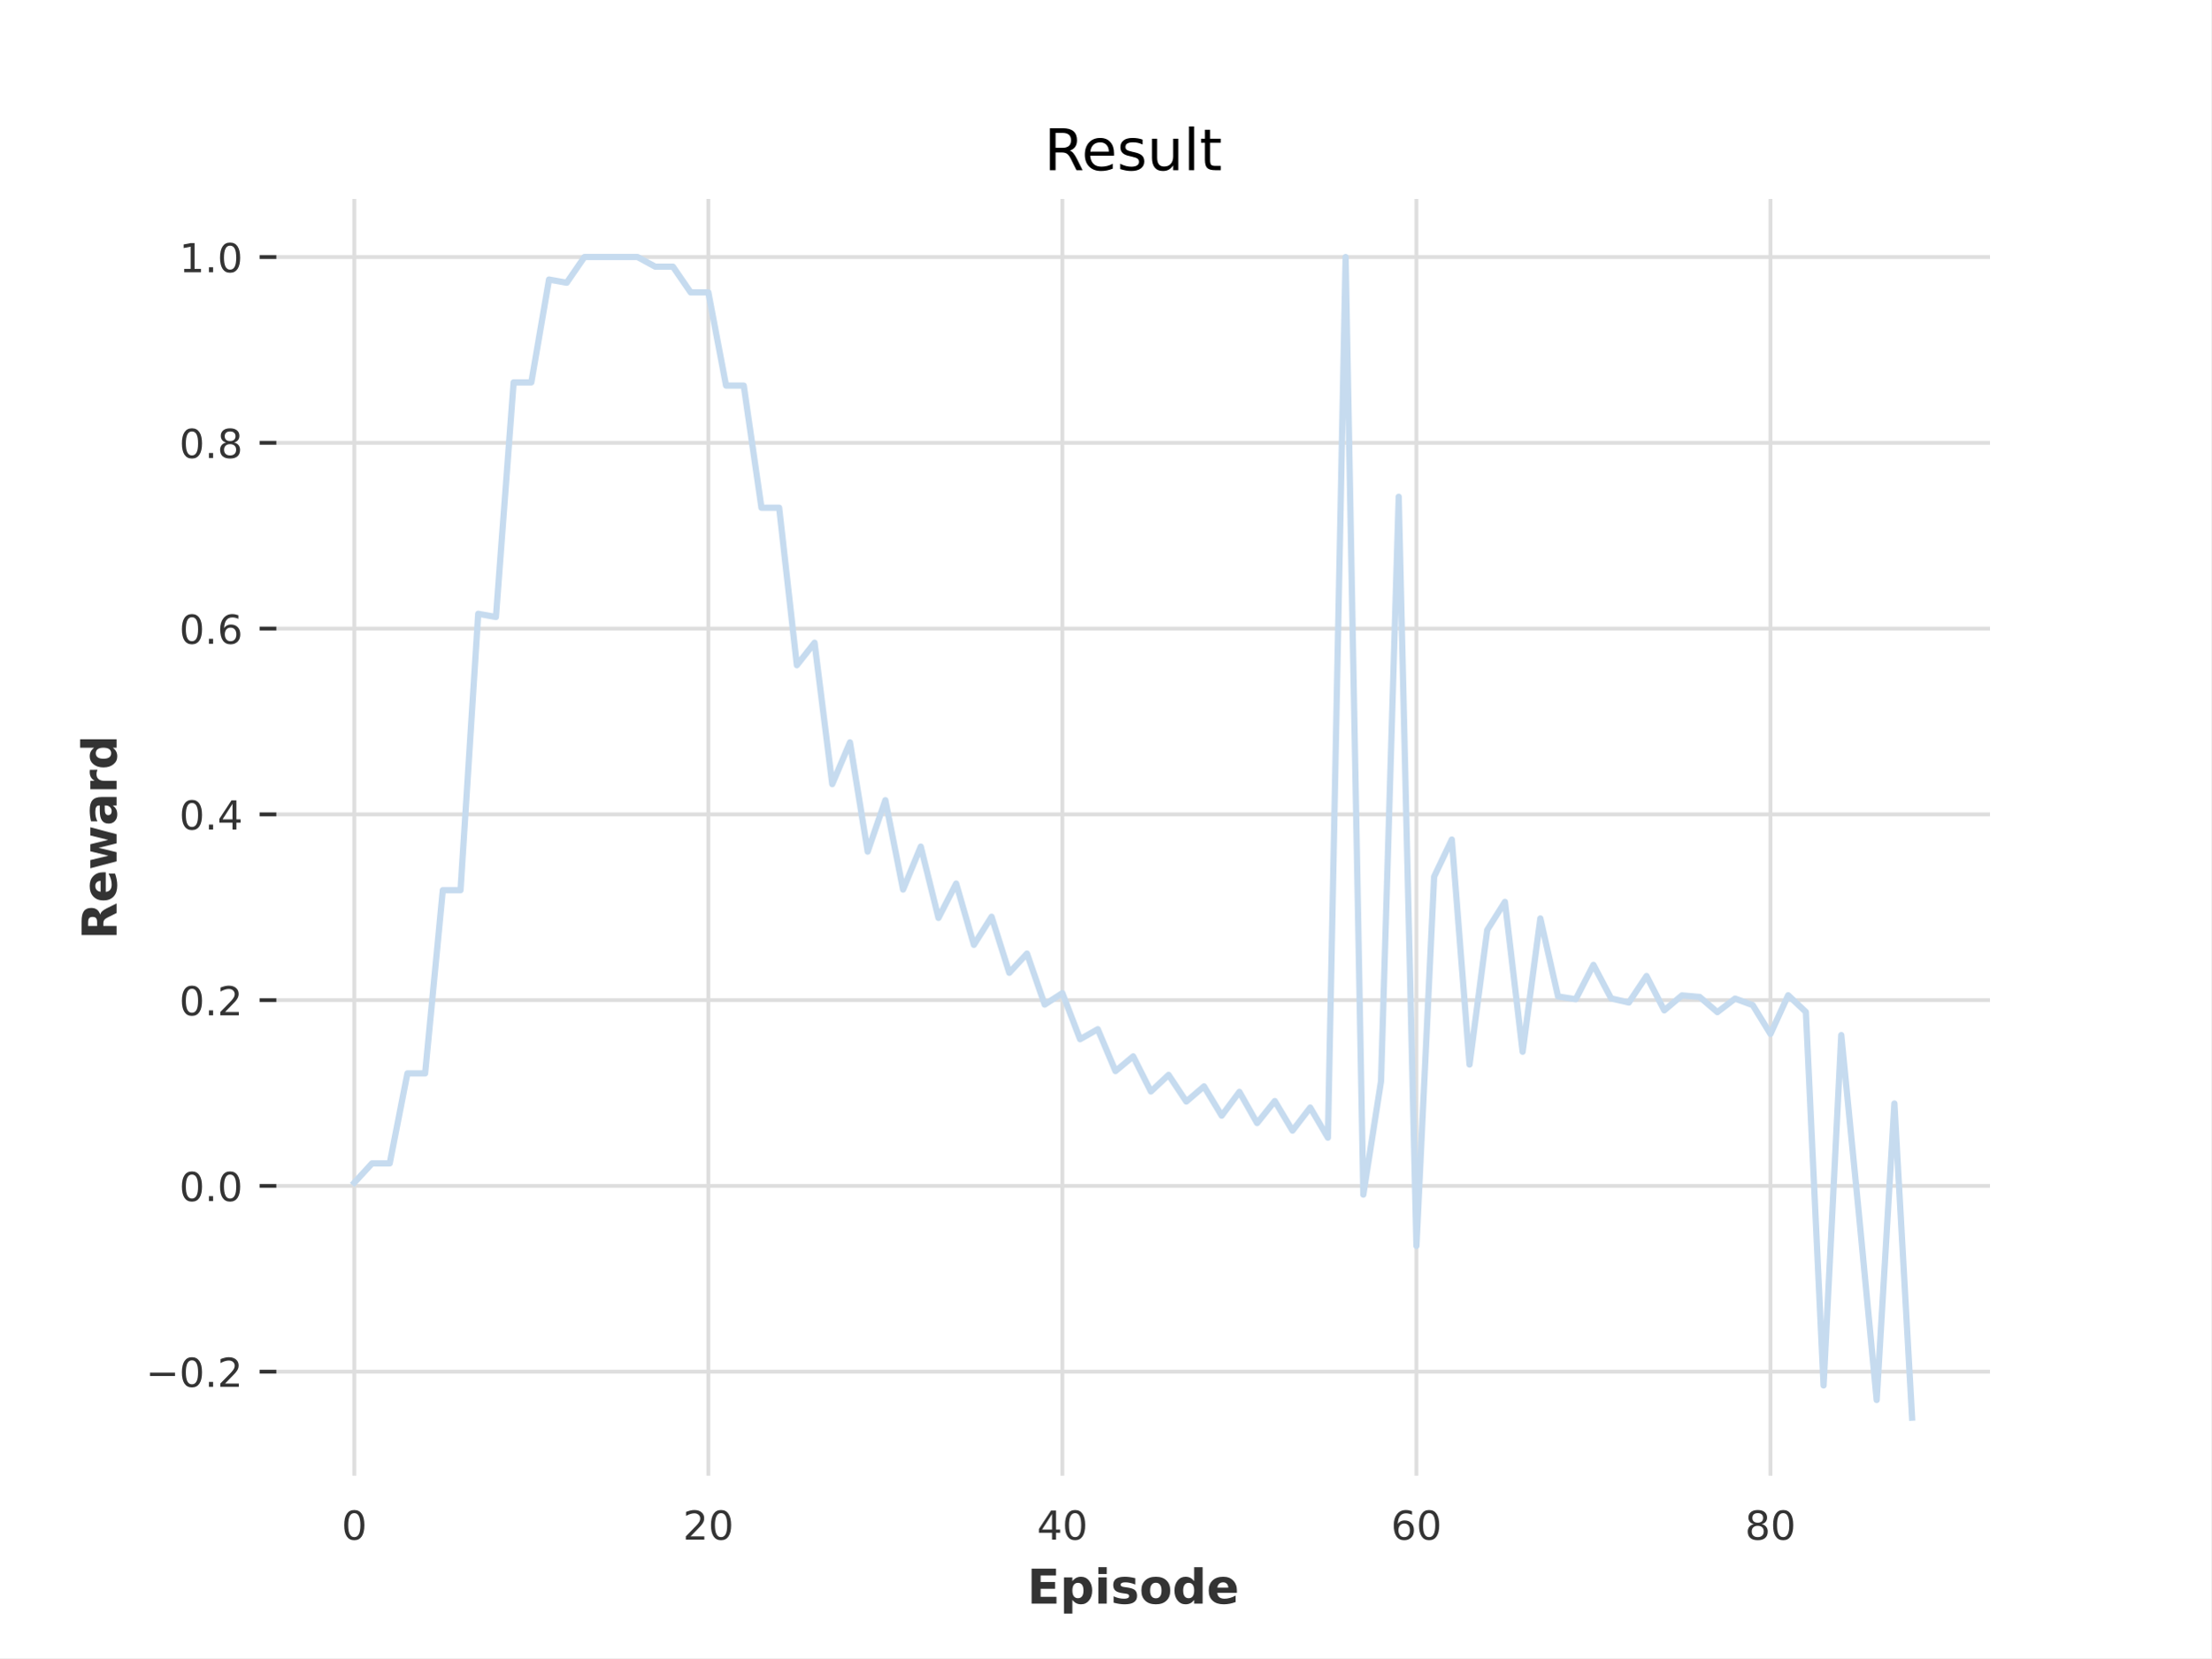
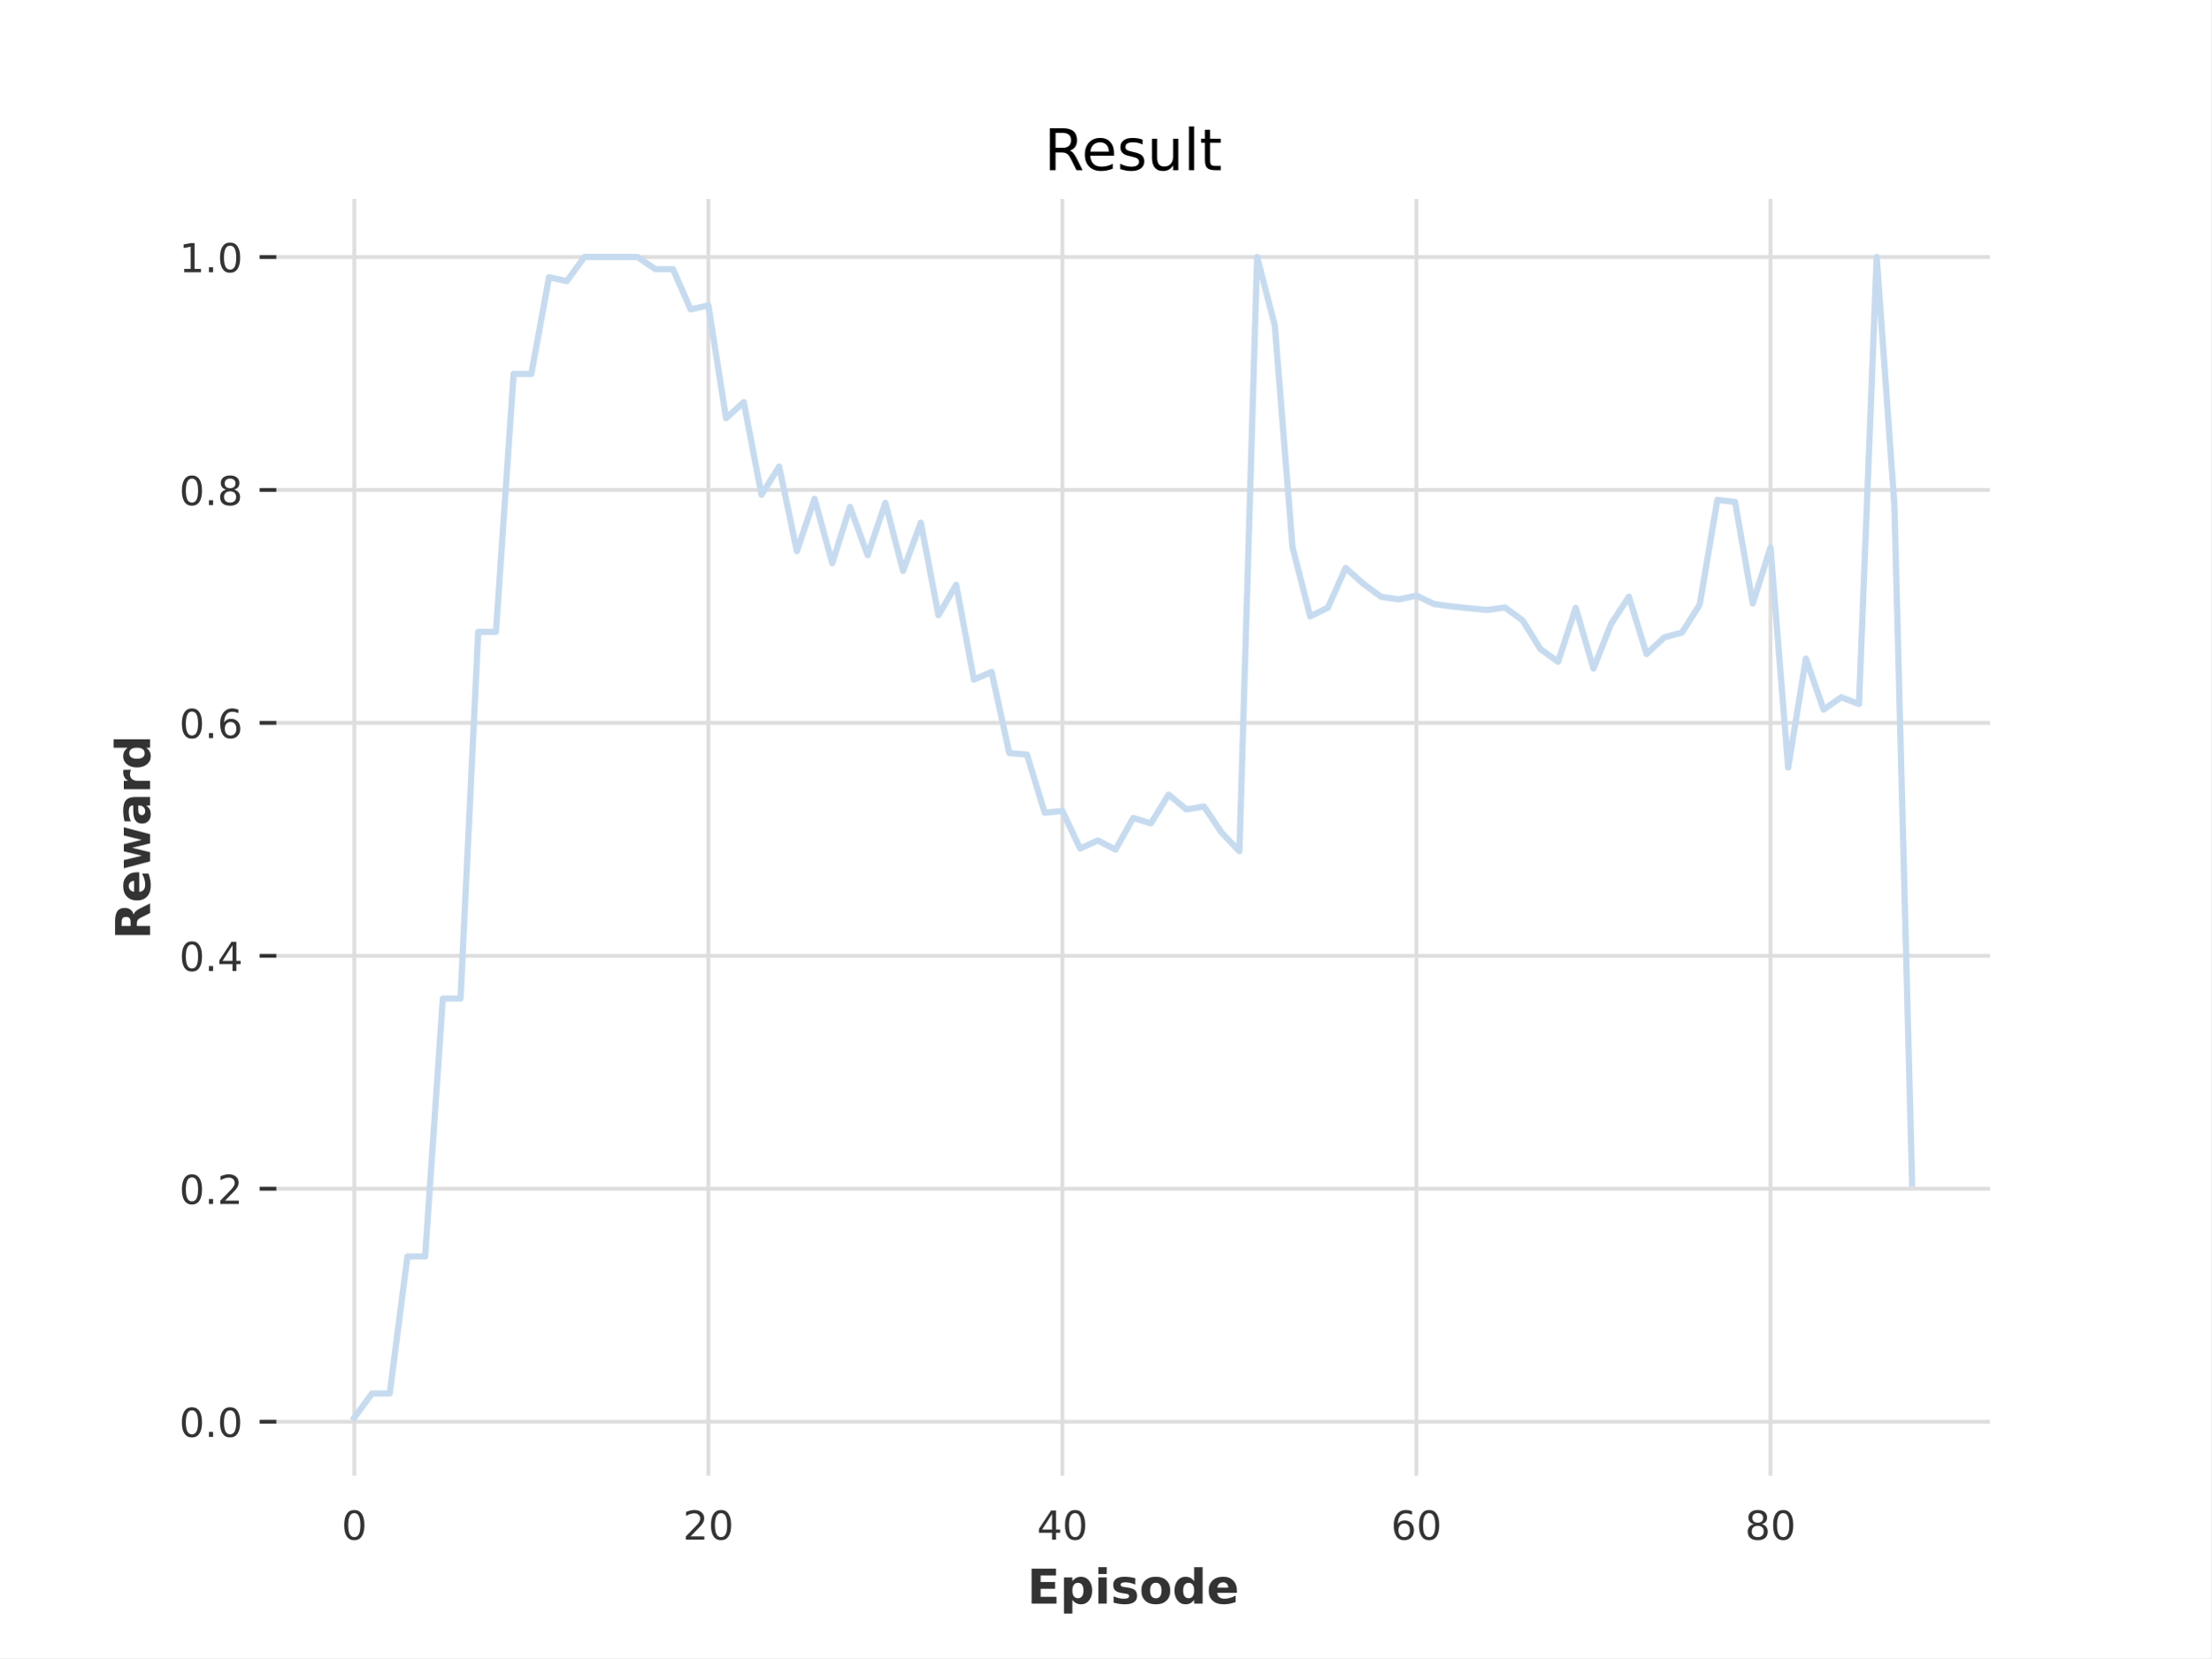
<svg xmlns="http://www.w3.org/2000/svg" xmlns:xlink="http://www.w3.org/1999/xlink" width="460.8pt" height="345.6pt" viewBox="0 0 460.8 345.6" version="1.1">
  <defs>
    <style type="text/css">*{stroke-linejoin: round; stroke-linecap: butt}</style>
  </defs>
  <g id="figure_1">
    <g id="patch_1">
      <path d="M 0 345.6  L 460.8 345.6  L 460.8 0  L 0 0  z " style="fill: #ffffff" />
    </g>
    <g id="axes_1">
      <g id="patch_2">
        <path d="M 57.6 307.584  L 414.72 307.584  L 414.72 41.472  L 57.6 41.472  z " style="fill: #ffffff" />
      </g>
      <g id="matplotlib.axis_1">
        <g id="xtick_1">
          <g id="line2d_1">
-             <path d="M 73.833 307.584  L 73.833 41.472  " clip-path="url(#pbb5711770a)" style="fill: none; stroke: #dedede; stroke-width: 0.8; stroke-linecap: square" />
+             <path d="M 73.833 307.584  L 73.833 41.472  " clip-path="url(#pe1f59e6496)" style="fill: none; stroke: #dedede; stroke-width: 0.8; stroke-linecap: square" />
          </g>
          <g id="text_1">
            <g style="fill: #333333" transform="translate(71.18275 320.9135) scale(0.0833 -0.0833)">
              <defs>
                <path id="DejaVuSans-30" d="M 2034 4250  Q 1547 4250 1301 3770  Q 1056 3291 1056 2328  Q 1056 1369 1301 889  Q 1547 409 2034 409  Q 2525 409 2770 889  Q 3016 1369 3016 2328  Q 3016 3291 2770 3770  Q 2525 4250 2034 4250  z M 2034 4750  Q 2819 4750 3233 4129  Q 3647 3509 3647 2328  Q 3647 1150 3233 529  Q 2819 -91 2034 -91  Q 1250 -91 836 529  Q 422 1150 422 2328  Q 422 3509 836 4129  Q 1250 4750 2034 4750  z " transform="scale(0.015625)" />
              </defs>
              <use xlink:href="#DejaVuSans-30" />
            </g>
          </g>
        </g>
        <g id="xtick_2">
          <g id="line2d_2">
-             <path d="M 147.618 307.584  L 147.618 41.472  " clip-path="url(#pbb5711770a)" style="fill: none; stroke: #dedede; stroke-width: 0.8; stroke-linecap: square" />
+             <path d="M 147.618 307.584  L 147.618 41.472  " clip-path="url(#pe1f59e6496)" style="fill: none; stroke: #dedede; stroke-width: 0.8; stroke-linecap: square" />
          </g>
          <g id="text_2">
            <g style="fill: #333333" transform="translate(142.3179 320.9135) scale(0.0833 -0.0833)">
              <defs>
                <path id="DejaVuSans-32" d="M 1228 531  L 3431 531  L 3431 0  L 469 0  L 469 531  Q 828 903 1448 1529  Q 2069 2156 2228 2338  Q 2531 2678 2651 2914  Q 2772 3150 2772 3378  Q 2772 3750 2511 3984  Q 2250 4219 1831 4219  Q 1534 4219 1204 4116  Q 875 4013 500 3803  L 500 4441  Q 881 4594 1212 4672  Q 1544 4750 1819 4750  Q 2544 4750 2975 4387  Q 3406 4025 3406 3419  Q 3406 3131 3298 2873  Q 3191 2616 2906 2266  Q 2828 2175 2409 1742  Q 1991 1309 1228 531  z " transform="scale(0.015625)" />
              </defs>
              <use xlink:href="#DejaVuSans-32" />
              <use xlink:href="#DejaVuSans-30" x="63.623" />
            </g>
          </g>
        </g>
        <g id="xtick_3">
          <g id="line2d_3">
-             <path d="M 221.403 307.584  L 221.403 41.472  " clip-path="url(#pbb5711770a)" style="fill: none; stroke: #dedede; stroke-width: 0.8; stroke-linecap: square" />
+             <path d="M 221.403 307.584  L 221.403 41.472  " clip-path="url(#pe1f59e6496)" style="fill: none; stroke: #dedede; stroke-width: 0.8; stroke-linecap: square" />
          </g>
          <g id="text_3">
            <g style="fill: #333333" transform="translate(216.103 320.9135) scale(0.0833 -0.0833)">
              <defs>
                <path id="DejaVuSans-34" d="M 2419 4116  L 825 1625  L 2419 1625  L 2419 4116  z M 2253 4666  L 3047 4666  L 3047 1625  L 3713 1625  L 3713 1100  L 3047 1100  L 3047 0  L 2419 0  L 2419 1100  L 313 1100  L 313 1709  L 2253 4666  z " transform="scale(0.015625)" />
              </defs>
              <use xlink:href="#DejaVuSans-34" />
              <use xlink:href="#DejaVuSans-30" x="63.623" />
            </g>
          </g>
        </g>
        <g id="xtick_4">
          <g id="line2d_4">
-             <path d="M 295.188 307.584  L 295.188 41.472  " clip-path="url(#pbb5711770a)" style="fill: none; stroke: #dedede; stroke-width: 0.8; stroke-linecap: square" />
+             <path d="M 295.188 307.584  L 295.188 41.472  " clip-path="url(#pe1f59e6496)" style="fill: none; stroke: #dedede; stroke-width: 0.8; stroke-linecap: square" />
          </g>
          <g id="text_4">
            <g style="fill: #333333" transform="translate(289.8881 320.9135) scale(0.0833 -0.0833)">
              <defs>
                <path id="DejaVuSans-36" d="M 2113 2584  Q 1688 2584 1439 2293  Q 1191 2003 1191 1497  Q 1191 994 1439 701  Q 1688 409 2113 409  Q 2538 409 2786 701  Q 3034 994 3034 1497  Q 3034 2003 2786 2293  Q 2538 2584 2113 2584  z M 3366 4563  L 3366 3988  Q 3128 4100 2886 4159  Q 2644 4219 2406 4219  Q 1781 4219 1451 3797  Q 1122 3375 1075 2522  Q 1259 2794 1537 2939  Q 1816 3084 2150 3084  Q 2853 3084 3261 2657  Q 3669 2231 3669 1497  Q 3669 778 3244 343  Q 2819 -91 2113 -91  Q 1303 -91 875 529  Q 447 1150 447 2328  Q 447 3434 972 4092  Q 1497 4750 2381 4750  Q 2619 4750 2861 4703  Q 3103 4656 3366 4563  z " transform="scale(0.015625)" />
              </defs>
              <use xlink:href="#DejaVuSans-36" />
              <use xlink:href="#DejaVuSans-30" x="63.623" />
            </g>
          </g>
        </g>
        <g id="xtick_5">
          <g id="line2d_5">
-             <path d="M 368.973 307.584  L 368.973 41.472  " clip-path="url(#pbb5711770a)" style="fill: none; stroke: #dedede; stroke-width: 0.8; stroke-linecap: square" />
+             <path d="M 368.973 307.584  L 368.973 41.472  " clip-path="url(#pe1f59e6496)" style="fill: none; stroke: #dedede; stroke-width: 0.8; stroke-linecap: square" />
          </g>
          <g id="text_5">
            <g style="fill: #333333" transform="translate(363.6733 320.9135) scale(0.0833 -0.0833)">
              <defs>
                <path id="DejaVuSans-38" d="M 2034 2216  Q 1584 2216 1326 1975  Q 1069 1734 1069 1313  Q 1069 891 1326 650  Q 1584 409 2034 409  Q 2484 409 2743 651  Q 3003 894 3003 1313  Q 3003 1734 2745 1975  Q 2488 2216 2034 2216  z M 1403 2484  Q 997 2584 770 2862  Q 544 3141 544 3541  Q 544 4100 942 4425  Q 1341 4750 2034 4750  Q 2731 4750 3128 4425  Q 3525 4100 3525 3541  Q 3525 3141 3298 2862  Q 3072 2584 2669 2484  Q 3125 2378 3379 2068  Q 3634 1759 3634 1313  Q 3634 634 3220 271  Q 2806 -91 2034 -91  Q 1263 -91 848 271  Q 434 634 434 1313  Q 434 1759 690 2068  Q 947 2378 1403 2484  z M 1172 3481  Q 1172 3119 1398 2916  Q 1625 2713 2034 2713  Q 2441 2713 2670 2916  Q 2900 3119 2900 3481  Q 2900 3844 2670 4047  Q 2441 4250 2034 4250  Q 1625 4250 1398 4047  Q 1172 3844 1172 3481  z " transform="scale(0.015625)" />
              </defs>
              <use xlink:href="#DejaVuSans-38" />
              <use xlink:href="#DejaVuSans-30" x="63.623" />
            </g>
          </g>
        </g>
        <g id="text_6">
          <g style="fill: #333333" transform="translate(214.0702 334.2443) scale(0.1 -0.1)">
            <defs>
              <path id="DejaVuSans-Bold-45" d="M 588 4666  L 3834 4666  L 3834 3756  L 1791 3756  L 1791 2888  L 3713 2888  L 3713 1978  L 1791 1978  L 1791 909  L 3903 909  L 3903 0  L 588 0  L 588 4666  z " transform="scale(0.015625)" />
              <path id="DejaVuSans-Bold-70" d="M 1656 506  L 1656 -1331  L 538 -1331  L 538 3500  L 1656 3500  L 1656 2988  Q 1888 3294 2169 3439  Q 2450 3584 2816 3584  Q 3463 3584 3878 3070  Q 4294 2556 4294 1747  Q 4294 938 3878 423  Q 3463 -91 2816 -91  Q 2450 -91 2169 54  Q 1888 200 1656 506  z M 2400 2772  Q 2041 2772 1848 2508  Q 1656 2244 1656 1747  Q 1656 1250 1848 986  Q 2041 722 2400 722  Q 2759 722 2948 984  Q 3138 1247 3138 1747  Q 3138 2247 2948 2509  Q 2759 2772 2400 2772  z " transform="scale(0.015625)" />
              <path id="DejaVuSans-Bold-69" d="M 538 3500  L 1656 3500  L 1656 0  L 538 0  L 538 3500  z M 538 4863  L 1656 4863  L 1656 3950  L 538 3950  L 538 4863  z " transform="scale(0.015625)" />
              <path id="DejaVuSans-Bold-73" d="M 3272 3391  L 3272 2541  Q 2913 2691 2578 2766  Q 2244 2841 1947 2841  Q 1628 2841 1473 2761  Q 1319 2681 1319 2516  Q 1319 2381 1436 2309  Q 1553 2238 1856 2203  L 2053 2175  Q 2913 2066 3209 1816  Q 3506 1566 3506 1031  Q 3506 472 3093 190  Q 2681 -91 1863 -91  Q 1516 -91 1145 -36  Q 775 19 384 128  L 384 978  Q 719 816 1070 734  Q 1422 653 1784 653  Q 2113 653 2278 743  Q 2444 834 2444 1013  Q 2444 1163 2330 1236  Q 2216 1309 1875 1350  L 1678 1375  Q 931 1469 631 1722  Q 331 1975 331 2491  Q 331 3047 712 3315  Q 1094 3584 1881 3584  Q 2191 3584 2531 3537  Q 2872 3491 3272 3391  z " transform="scale(0.015625)" />
              <path id="DejaVuSans-Bold-6f" d="M 2203 2784  Q 1831 2784 1636 2517  Q 1441 2250 1441 1747  Q 1441 1244 1636 976  Q 1831 709 2203 709  Q 2569 709 2762 976  Q 2956 1244 2956 1747  Q 2956 2250 2762 2517  Q 2569 2784 2203 2784  z M 2203 3584  Q 3106 3584 3614 3096  Q 4122 2609 4122 1747  Q 4122 884 3614 396  Q 3106 -91 2203 -91  Q 1297 -91 786 396  Q 275 884 275 1747  Q 275 2609 786 3096  Q 1297 3584 2203 3584  z " transform="scale(0.015625)" />
              <path id="DejaVuSans-Bold-64" d="M 2919 2988  L 2919 4863  L 4044 4863  L 4044 0  L 2919 0  L 2919 506  Q 2688 197 2409 53  Q 2131 -91 1766 -91  Q 1119 -91 703 423  Q 288 938 288 1747  Q 288 2556 703 3070  Q 1119 3584 1766 3584  Q 2128 3584 2408 3439  Q 2688 3294 2919 2988  z M 2181 722  Q 2541 722 2730 984  Q 2919 1247 2919 1747  Q 2919 2247 2730 2509  Q 2541 2772 2181 2772  Q 1825 2772 1636 2509  Q 1447 2247 1447 1747  Q 1447 1247 1636 984  Q 1825 722 2181 722  z " transform="scale(0.015625)" />
              <path id="DejaVuSans-Bold-65" d="M 4031 1759  L 4031 1441  L 1416 1441  Q 1456 1047 1700 850  Q 1944 653 2381 653  Q 2734 653 3104 758  Q 3475 863 3866 1075  L 3866 213  Q 3469 63 3072 -14  Q 2675 -91 2278 -91  Q 1328 -91 801 392  Q 275 875 275 1747  Q 275 2603 792 3093  Q 1309 3584 2216 3584  Q 3041 3584 3536 3087  Q 4031 2591 4031 1759  z M 2881 2131  Q 2881 2450 2695 2645  Q 2509 2841 2209 2841  Q 1884 2841 1681 2658  Q 1478 2475 1428 2131  L 2881 2131  z " transform="scale(0.015625)" />
            </defs>
            <use xlink:href="#DejaVuSans-Bold-45" />
            <use xlink:href="#DejaVuSans-Bold-70" x="68.311" />
            <use xlink:href="#DejaVuSans-Bold-69" x="139.893" />
            <use xlink:href="#DejaVuSans-Bold-73" x="174.17" />
            <use xlink:href="#DejaVuSans-Bold-6f" x="233.691" />
            <use xlink:href="#DejaVuSans-Bold-64" x="302.393" />
            <use xlink:href="#DejaVuSans-Bold-65" x="373.975" />
          </g>
        </g>
      </g>
      <g id="matplotlib.axis_2">
        <g id="ytick_1">
          <g id="line2d_6">
-             <path d="M 57.6 285.902  L 414.72 285.902  " clip-path="url(#pbb5711770a)" style="fill: none; stroke: #dedede; stroke-width: 0.8; stroke-linecap: square" />
+             <path d="M 57.6 296.328  L 414.72 296.328  " clip-path="url(#pe1f59e6496)" style="fill: none; stroke: #dedede; stroke-width: 0.8; stroke-linecap: square" />
          </g>
          <g id="line2d_7">
            <defs>
-               <path id="ma955cedaa1" d="M 0 0  L -3.5 0  " style="stroke: #333333; stroke-width: 0.8" />
+               <path id="mfc06c57d34" d="M 0 0  L -3.5 0  " style="stroke: #333333; stroke-width: 0.8" />
            </defs>
            <g>
-               <use xlink:href="#ma955cedaa1" x="57.6" y="285.902" style="fill: #333333; stroke: #333333; stroke-width: 0.8" />
+               <use xlink:href="#mfc06c57d34" x="57.6" y="296.328" style="fill: #333333; stroke: #333333; stroke-width: 0.8" />
            </g>
          </g>
          <g id="text_7">
-             <g style="fill: #333333" transform="translate(30.37242 289.0671) scale(0.0833 -0.0833)">
-               <defs>
-                 <path id="DejaVuSans-2212" d="M 678 2272  L 4684 2272  L 4684 1741  L 678 1741  L 678 2272  z " transform="scale(0.015625)" />
+             <g style="fill: #333333" transform="translate(37.3527 299.4927) scale(0.0833 -0.0833)">
+               <defs>
                <path id="DejaVuSans-2e" d="M 684 794  L 1344 794  L 1344 0  L 684 0  L 684 794  z " transform="scale(0.015625)" />
              </defs>
-               <use xlink:href="#DejaVuSans-2212" />
-               <use xlink:href="#DejaVuSans-30" x="83.789" />
-               <use xlink:href="#DejaVuSans-2e" x="147.412" />
-               <use xlink:href="#DejaVuSans-32" x="179.199" />
+               <use xlink:href="#DejaVuSans-30" />
+               <use xlink:href="#DejaVuSans-2e" x="63.623" />
+               <use xlink:href="#DejaVuSans-30" x="95.41" />
            </g>
          </g>
        </g>
        <g id="ytick_2">
          <g id="line2d_8">
-             <path d="M 57.6 247.18  L 414.72 247.18  " clip-path="url(#pbb5711770a)" style="fill: none; stroke: #dedede; stroke-width: 0.8; stroke-linecap: square" />
+             <path d="M 57.6 247.776  L 414.72 247.776  " clip-path="url(#pe1f59e6496)" style="fill: none; stroke: #dedede; stroke-width: 0.8; stroke-linecap: square" />
          </g>
          <g id="line2d_9">
            <g>
-               <use xlink:href="#ma955cedaa1" x="57.6" y="247.18" style="fill: #333333; stroke: #333333; stroke-width: 0.8" />
+               <use xlink:href="#mfc06c57d34" x="57.6" y="247.776" style="fill: #333333; stroke: #333333; stroke-width: 0.8" />
            </g>
          </g>
          <g id="text_8">
-             <g style="fill: #333333" transform="translate(37.3527 250.3447) scale(0.0833 -0.0833)">
-               <use xlink:href="#DejaVuSans-30" />
-               <use xlink:href="#DejaVuSans-2e" x="63.623" />
-               <use xlink:href="#DejaVuSans-30" x="95.41" />
+             <g style="fill: #333333" transform="translate(37.3527 250.9407) scale(0.0833 -0.0833)">
+               <use xlink:href="#DejaVuSans-30" />
+               <use xlink:href="#DejaVuSans-2e" x="63.623" />
+               <use xlink:href="#DejaVuSans-32" x="95.41" />
            </g>
          </g>
        </g>
        <g id="ytick_3">
          <g id="line2d_10">
-             <path d="M 57.6 208.458  L 414.72 208.458  " clip-path="url(#pbb5711770a)" style="fill: none; stroke: #dedede; stroke-width: 0.8; stroke-linecap: square" />
+             <path d="M 57.6 199.224  L 414.72 199.224  " clip-path="url(#pe1f59e6496)" style="fill: none; stroke: #dedede; stroke-width: 0.8; stroke-linecap: square" />
          </g>
          <g id="line2d_11">
            <g>
-               <use xlink:href="#ma955cedaa1" x="57.6" y="208.458" style="fill: #333333; stroke: #333333; stroke-width: 0.8" />
+               <use xlink:href="#mfc06c57d34" x="57.6" y="199.224" style="fill: #333333; stroke: #333333; stroke-width: 0.8" />
            </g>
          </g>
          <g id="text_9">
-             <g style="fill: #333333" transform="translate(37.3527 211.6223) scale(0.0833 -0.0833)">
-               <use xlink:href="#DejaVuSans-30" />
-               <use xlink:href="#DejaVuSans-2e" x="63.623" />
-               <use xlink:href="#DejaVuSans-32" x="95.41" />
+             <g style="fill: #333333" transform="translate(37.3527 202.3887) scale(0.0833 -0.0833)">
+               <use xlink:href="#DejaVuSans-30" />
+               <use xlink:href="#DejaVuSans-2e" x="63.623" />
+               <use xlink:href="#DejaVuSans-34" x="95.41" />
            </g>
          </g>
        </g>
        <g id="ytick_4">
          <g id="line2d_12">
-             <path d="M 57.6 169.735  L 414.72 169.735  " clip-path="url(#pbb5711770a)" style="fill: none; stroke: #dedede; stroke-width: 0.8; stroke-linecap: square" />
+             <path d="M 57.6 150.672  L 414.72 150.672  " clip-path="url(#pe1f59e6496)" style="fill: none; stroke: #dedede; stroke-width: 0.8; stroke-linecap: square" />
          </g>
          <g id="line2d_13">
            <g>
-               <use xlink:href="#ma955cedaa1" x="57.6" y="169.735" style="fill: #333333; stroke: #333333; stroke-width: 0.8" />
+               <use xlink:href="#mfc06c57d34" x="57.6" y="150.672" style="fill: #333333; stroke: #333333; stroke-width: 0.8" />
            </g>
          </g>
          <g id="text_10">
-             <g style="fill: #333333" transform="translate(37.3527 172.8999) scale(0.0833 -0.0833)">
-               <use xlink:href="#DejaVuSans-30" />
-               <use xlink:href="#DejaVuSans-2e" x="63.623" />
-               <use xlink:href="#DejaVuSans-34" x="95.41" />
+             <g style="fill: #333333" transform="translate(37.3527 153.8367) scale(0.0833 -0.0833)">
+               <use xlink:href="#DejaVuSans-30" />
+               <use xlink:href="#DejaVuSans-2e" x="63.623" />
+               <use xlink:href="#DejaVuSans-36" x="95.41" />
            </g>
          </g>
        </g>
        <g id="ytick_5">
          <g id="line2d_14">
-             <path d="M 57.6 131.013  L 414.72 131.013  " clip-path="url(#pbb5711770a)" style="fill: none; stroke: #dedede; stroke-width: 0.8; stroke-linecap: square" />
+             <path d="M 57.6 102.12  L 414.72 102.12  " clip-path="url(#pe1f59e6496)" style="fill: none; stroke: #dedede; stroke-width: 0.8; stroke-linecap: square" />
          </g>
          <g id="line2d_15">
            <g>
-               <use xlink:href="#ma955cedaa1" x="57.6" y="131.013" style="fill: #333333; stroke: #333333; stroke-width: 0.8" />
+               <use xlink:href="#mfc06c57d34" x="57.6" y="102.12" style="fill: #333333; stroke: #333333; stroke-width: 0.8" />
            </g>
          </g>
          <g id="text_11">
-             <g style="fill: #333333" transform="translate(37.3527 134.1775) scale(0.0833 -0.0833)">
-               <use xlink:href="#DejaVuSans-30" />
-               <use xlink:href="#DejaVuSans-2e" x="63.623" />
-               <use xlink:href="#DejaVuSans-36" x="95.41" />
+             <g style="fill: #333333" transform="translate(37.3527 105.2847) scale(0.0833 -0.0833)">
+               <use xlink:href="#DejaVuSans-30" />
+               <use xlink:href="#DejaVuSans-2e" x="63.623" />
+               <use xlink:href="#DejaVuSans-38" x="95.41" />
            </g>
          </g>
        </g>
        <g id="ytick_6">
          <g id="line2d_16">
-             <path d="M 57.6 92.29  L 414.72 92.29  " clip-path="url(#pbb5711770a)" style="fill: none; stroke: #dedede; stroke-width: 0.8; stroke-linecap: square" />
+             <path d="M 57.6 53.568  L 414.72 53.568  " clip-path="url(#pe1f59e6496)" style="fill: none; stroke: #dedede; stroke-width: 0.8; stroke-linecap: square" />
          </g>
          <g id="line2d_17">
            <g>
-               <use xlink:href="#ma955cedaa1" x="57.6" y="92.29" style="fill: #333333; stroke: #333333; stroke-width: 0.8" />
+               <use xlink:href="#mfc06c57d34" x="57.6" y="53.568" style="fill: #333333; stroke: #333333; stroke-width: 0.8" />
            </g>
          </g>
          <g id="text_12">
-             <g style="fill: #333333" transform="translate(37.3527 95.45513) scale(0.0833 -0.0833)">
-               <use xlink:href="#DejaVuSans-30" />
-               <use xlink:href="#DejaVuSans-2e" x="63.623" />
-               <use xlink:href="#DejaVuSans-38" x="95.41" />
-             </g>
-           </g>
-         </g>
-         <g id="ytick_7">
-           <g id="line2d_18">
-             <path d="M 57.6 53.568  L 414.72 53.568  " clip-path="url(#pbb5711770a)" style="fill: none; stroke: #dedede; stroke-width: 0.8; stroke-linecap: square" />
-           </g>
-           <g id="line2d_19">
-             <g>
-               <use xlink:href="#ma955cedaa1" x="57.6" y="53.568" style="fill: #333333; stroke: #333333; stroke-width: 0.8" />
-             </g>
-           </g>
-           <g id="text_13">
            <g style="fill: #333333" transform="translate(37.3527 56.73275) scale(0.0833 -0.0833)">
              <defs>
                <path id="DejaVuSans-31" d="M 794 531  L 1825 531  L 1825 4091  L 703 3866  L 703 4441  L 1819 4666  L 2450 4666  L 2450 531  L 3481 531  L 3481 0  L 794 0  L 794 531  z " transform="scale(0.015625)" />
              </defs>
              <use xlink:href="#DejaVuSans-31" />
              <use xlink:href="#DejaVuSans-2e" x="63.623" />
              <use xlink:href="#DejaVuSans-30" x="95.41" />
            </g>
          </g>
        </g>
-         <g id="text_14">
-           <g style="fill: #333333" transform="translate(24.29273 195.8077) rotate(-90) scale(0.1 -0.1)">
+         <g id="text_13">
+           <g style="fill: #333333" transform="translate(31.27301 195.8077) rotate(-90) scale(0.1 -0.1)">
            <defs>
              <path id="DejaVuSans-Bold-52" d="M 2297 2597  Q 2675 2597 2839 2737  Q 3003 2878 3003 3200  Q 3003 3519 2839 3656  Q 2675 3794 2297 3794  L 1791 3794  L 1791 2597  L 2297 2597  z M 1791 1766  L 1791 0  L 588 0  L 588 4666  L 2425 4666  Q 3347 4666 3776 4356  Q 4206 4047 4206 3378  Q 4206 2916 3982 2619  Q 3759 2322 3309 2181  Q 3556 2125 3751 1926  Q 3947 1728 4147 1325  L 4800 0  L 3519 0  L 2950 1159  Q 2778 1509 2601 1637  Q 2425 1766 2131 1766  L 1791 1766  z " transform="scale(0.015625)" />
              <path id="DejaVuSans-Bold-77" d="M 225 3500  L 1313 3500  L 1900 1088  L 2491 3500  L 3425 3500  L 4013 1113  L 4603 3500  L 5691 3500  L 4769 0  L 3547 0  L 2956 2406  L 2369 0  L 1147 0  L 225 3500  z " transform="scale(0.015625)" />
              <path id="DejaVuSans-Bold-61" d="M 2106 1575  Q 1756 1575 1579 1456  Q 1403 1338 1403 1106  Q 1403 894 1545 773  Q 1688 653 1941 653  Q 2256 653 2472 879  Q 2688 1106 2688 1447  L 2688 1575  L 2106 1575  z M 3816 1997  L 3816 0  L 2688 0  L 2688 519  Q 2463 200 2181 54  Q 1900 -91 1497 -91  Q 953 -91 614 226  Q 275 544 275 1050  Q 275 1666 698 1953  Q 1122 2241 2028 2241  L 2688 2241  L 2688 2328  Q 2688 2594 2478 2717  Q 2269 2841 1825 2841  Q 1466 2841 1156 2769  Q 847 2697 581 2553  L 581 3406  Q 941 3494 1303 3539  Q 1666 3584 2028 3584  Q 2975 3584 3395 3211  Q 3816 2838 3816 1997  z " transform="scale(0.015625)" />
              <path id="DejaVuSans-Bold-72" d="M 3138 2547  Q 2991 2616 2845 2648  Q 2700 2681 2553 2681  Q 2122 2681 1889 2404  Q 1656 2128 1656 1613  L 1656 0  L 538 0  L 538 3500  L 1656 3500  L 1656 2925  Q 1872 3269 2151 3426  Q 2431 3584 2822 3584  Q 2878 3584 2943 3579  Q 3009 3575 3134 3559  L 3138 2547  z " transform="scale(0.015625)" />
            </defs>
            <use xlink:href="#DejaVuSans-Bold-52" />
            <use xlink:href="#DejaVuSans-Bold-65" x="77.002" />
            <use xlink:href="#DejaVuSans-Bold-77" x="144.824" />
            <use xlink:href="#DejaVuSans-Bold-61" x="237.207" />
            <use xlink:href="#DejaVuSans-Bold-72" x="304.688" />
            <use xlink:href="#DejaVuSans-Bold-64" x="354.004" />
          </g>
        </g>
      </g>
-       <g id="line2d_20">
-         <path d="M 73.833 246.51  L 77.522 242.49  L 81.211 242.49  L 84.9 223.732  L 88.59 223.732  L 92.279 185.546  L 95.968 185.546  L 99.658 127.931  L 103.347 128.601  L 107.036 79.696  L 110.725 79.696  L 114.415 58.258  L 118.104 58.928  L 121.793 53.568  L 125.482 53.568  L 129.172 53.568  L 132.861 53.568  L 136.55 55.578  L 140.239 55.578  L 143.929 60.937  L 147.618 60.937  L 151.307 80.365  L 154.996 80.365  L 158.686 105.823  L 162.375 105.823  L 166.064 138.65  L 169.753 133.96  L 173.443 163.438  L 177.132 154.729  L 180.821 177.506  L 184.51 166.787  L 188.2 185.414  L 191.889 176.459  L 195.578 191.329  L 199.267 184.158  L 202.957 196.937  L 206.646 191.078  L 210.335 202.767  L 214.024 198.751  L 217.714 209.385  L 221.403 206.999  L 225.092 216.611  L 228.781 214.519  L 232.471 223.257  L 236.16 220.176  L 239.849 227.505  L 243.539 224.04  L 247.228 229.604  L 250.917 226.433  L 254.606 232.548  L 258.296 227.579  L 261.985 234.093  L 265.674 229.494  L 269.363 235.665  L 273.053 230.851  L 276.742 237.13  L 280.431 53.568  L 284.12 248.999  L 287.81 225.359  L 291.499 103.529  L 295.188 259.69  L 298.877 182.724  L 302.567 174.987  L 306.256 221.886  L 309.945 193.838  L 313.634 187.979  L 317.324 219.219  L 321.013 191.432  L 324.702 207.692  L 328.391 208.276  L 332.081 201.104  L 335.77 208.106  L 339.459 208.964  L 343.148 203.435  L 346.838 210.592  L 350.527 207.471  L 354.216 207.792  L 357.905 210.962  L 361.595 208.143  L 365.284 209.502  L 368.973 215.509  L 372.662 207.443  L 376.352 210.926  L 380.041 288.774  L 383.73 215.75  L 387.42 253.189  L 391.109 291.809  L 394.798 230.006  L 398.487 295.488  " clip-path="url(#pbb5711770a)" style="fill: none; stroke: #c6dbef; stroke-width: 1.3; stroke-linecap: square" />
-       </g>
-       <g id="text_15">
+       <g id="line2d_18">
+         <path d="M 73.833 295.488  L 77.522 290.448  L 81.211 290.448  L 84.9 261.888  L 88.59 261.888  L 92.279 208.128  L 95.968 208.128  L 99.658 131.688  L 103.347 131.688  L 107.036 77.928  L 110.725 77.928  L 114.415 57.768  L 118.104 58.608  L 121.793 53.568  L 125.482 53.568  L 129.172 53.568  L 132.861 53.568  L 136.55 56.088  L 140.239 56.088  L 143.929 64.488  L 147.618 63.648  L 151.307 87.168  L 154.996 83.808  L 158.686 103.128  L 162.375 97.248  L 166.064 114.888  L 169.753 103.968  L 173.443 117.408  L 177.132 105.648  L 180.821 115.728  L 184.51 104.808  L 188.2 118.994  L 191.889 108.936  L 195.578 128.226  L 199.267 121.888  L 202.957 141.653  L 206.646 140.044  L 210.335 156.951  L 214.024 157.284  L 217.714 169.401  L 221.403 169.017  L 225.092 176.857  L 228.781 175.178  L 232.471 177.089  L 236.16 170.482  L 239.849 171.615  L 243.539 165.618  L 247.228 168.702  L 250.917 168.092  L 254.606 173.58  L 258.296 177.416  L 261.985 53.568  L 265.674 67.845  L 269.363 114.068  L 273.053 128.472  L 276.742 126.648  L 280.431 118.365  L 284.12 121.674  L 287.81 124.383  L 291.499 124.931  L 295.188 124.153  L 298.877 125.901  L 302.567 126.393  L 306.256 126.781  L 309.945 127.132  L 313.634 126.615  L 317.324 129.313  L 321.013 135.263  L 324.702 137.933  L 328.391 126.693  L 332.081 139.354  L 335.77 130.016  L 339.459 124.37  L 343.148 136.307  L 346.838 132.842  L 350.527 131.847  L 354.216 126.044  L 357.905 104.196  L 361.595 104.612  L 365.284 125.787  L 368.973 114.124  L 372.662 159.989  L 376.352 137.256  L 380.041 147.893  L 383.73 145.331  L 387.42 146.751  L 391.109 53.568  L 394.798 105.295  L 398.487 246.668  " clip-path="url(#pe1f59e6496)" style="fill: none; stroke: #c6dbef; stroke-width: 1.3; stroke-linecap: square" />
+       </g>
+       <g id="text_14">
        <g transform="translate(217.6219 35.472) scale(0.12 -0.12)">
          <defs>
            <path id="DejaVuSans-52" d="M 2841 2188  Q 3044 2119 3236 1894  Q 3428 1669 3622 1275  L 4263 0  L 3584 0  L 2988 1197  Q 2756 1666 2539 1819  Q 2322 1972 1947 1972  L 1259 1972  L 1259 0  L 628 0  L 628 4666  L 2053 4666  Q 2853 4666 3247 4331  Q 3641 3997 3641 3322  Q 3641 2881 3436 2590  Q 3231 2300 2841 2188  z M 1259 4147  L 1259 2491  L 2053 2491  Q 2509 2491 2742 2702  Q 2975 2913 2975 3322  Q 2975 3731 2742 3939  Q 2509 4147 2053 4147  L 1259 4147  z " transform="scale(0.015625)" />
            <path id="DejaVuSans-65" d="M 3597 1894  L 3597 1613  L 953 1613  Q 991 1019 1311 708  Q 1631 397 2203 397  Q 2534 397 2845 478  Q 3156 559 3463 722  L 3463 178  Q 3153 47 2828 -22  Q 2503 -91 2169 -91  Q 1331 -91 842 396  Q 353 884 353 1716  Q 353 2575 817 3079  Q 1281 3584 2069 3584  Q 2775 3584 3186 3129  Q 3597 2675 3597 1894  z M 3022 2063  Q 3016 2534 2758 2815  Q 2500 3097 2075 3097  Q 1594 3097 1305 2825  Q 1016 2553 972 2059  L 3022 2063  z " transform="scale(0.015625)" />
            <path id="DejaVuSans-73" d="M 2834 3397  L 2834 2853  Q 2591 2978 2328 3040  Q 2066 3103 1784 3103  Q 1356 3103 1142 2972  Q 928 2841 928 2578  Q 928 2378 1081 2264  Q 1234 2150 1697 2047  L 1894 2003  Q 2506 1872 2764 1633  Q 3022 1394 3022 966  Q 3022 478 2636 193  Q 2250 -91 1575 -91  Q 1294 -91 989 -36  Q 684 19 347 128  L 347 722  Q 666 556 975 473  Q 1284 391 1588 391  Q 1994 391 2212 530  Q 2431 669 2431 922  Q 2431 1156 2273 1281  Q 2116 1406 1581 1522  L 1381 1569  Q 847 1681 609 1914  Q 372 2147 372 2553  Q 372 3047 722 3315  Q 1072 3584 1716 3584  Q 2034 3584 2315 3537  Q 2597 3491 2834 3397  z " transform="scale(0.015625)" />
            <path id="DejaVuSans-75" d="M 544 1381  L 544 3500  L 1119 3500  L 1119 1403  Q 1119 906 1312 657  Q 1506 409 1894 409  Q 2359 409 2629 706  Q 2900 1003 2900 1516  L 2900 3500  L 3475 3500  L 3475 0  L 2900 0  L 2900 538  Q 2691 219 2414 64  Q 2138 -91 1772 -91  Q 1169 -91 856 284  Q 544 659 544 1381  z M 1991 3584  L 1991 3584  z " transform="scale(0.015625)" />
            <path id="DejaVuSans-6c" d="M 603 4863  L 1178 4863  L 1178 0  L 603 0  L 603 4863  z " transform="scale(0.015625)" />
            <path id="DejaVuSans-74" d="M 1172 4494  L 1172 3500  L 2356 3500  L 2356 3053  L 1172 3053  L 1172 1153  Q 1172 725 1289 603  Q 1406 481 1766 481  L 2356 481  L 2356 0  L 1766 0  Q 1100 0 847 248  Q 594 497 594 1153  L 594 3053  L 172 3053  L 172 3500  L 594 3500  L 594 4494  L 1172 4494  z " transform="scale(0.015625)" />
          </defs>
          <use xlink:href="#DejaVuSans-52" />
          <use xlink:href="#DejaVuSans-65" x="64.982" />
          <use xlink:href="#DejaVuSans-73" x="126.506" />
          <use xlink:href="#DejaVuSans-75" x="178.605" />
          <use xlink:href="#DejaVuSans-6c" x="241.984" />
          <use xlink:href="#DejaVuSans-74" x="269.768" />
        </g>
      </g>
    </g>
  </g>
  <defs>
-     <clipPath id="pbb5711770a">
+     <clipPath id="pe1f59e6496">
      <rect x="57.6" y="41.472" width="357.12" height="266.112" />
    </clipPath>
  </defs>
</svg>
